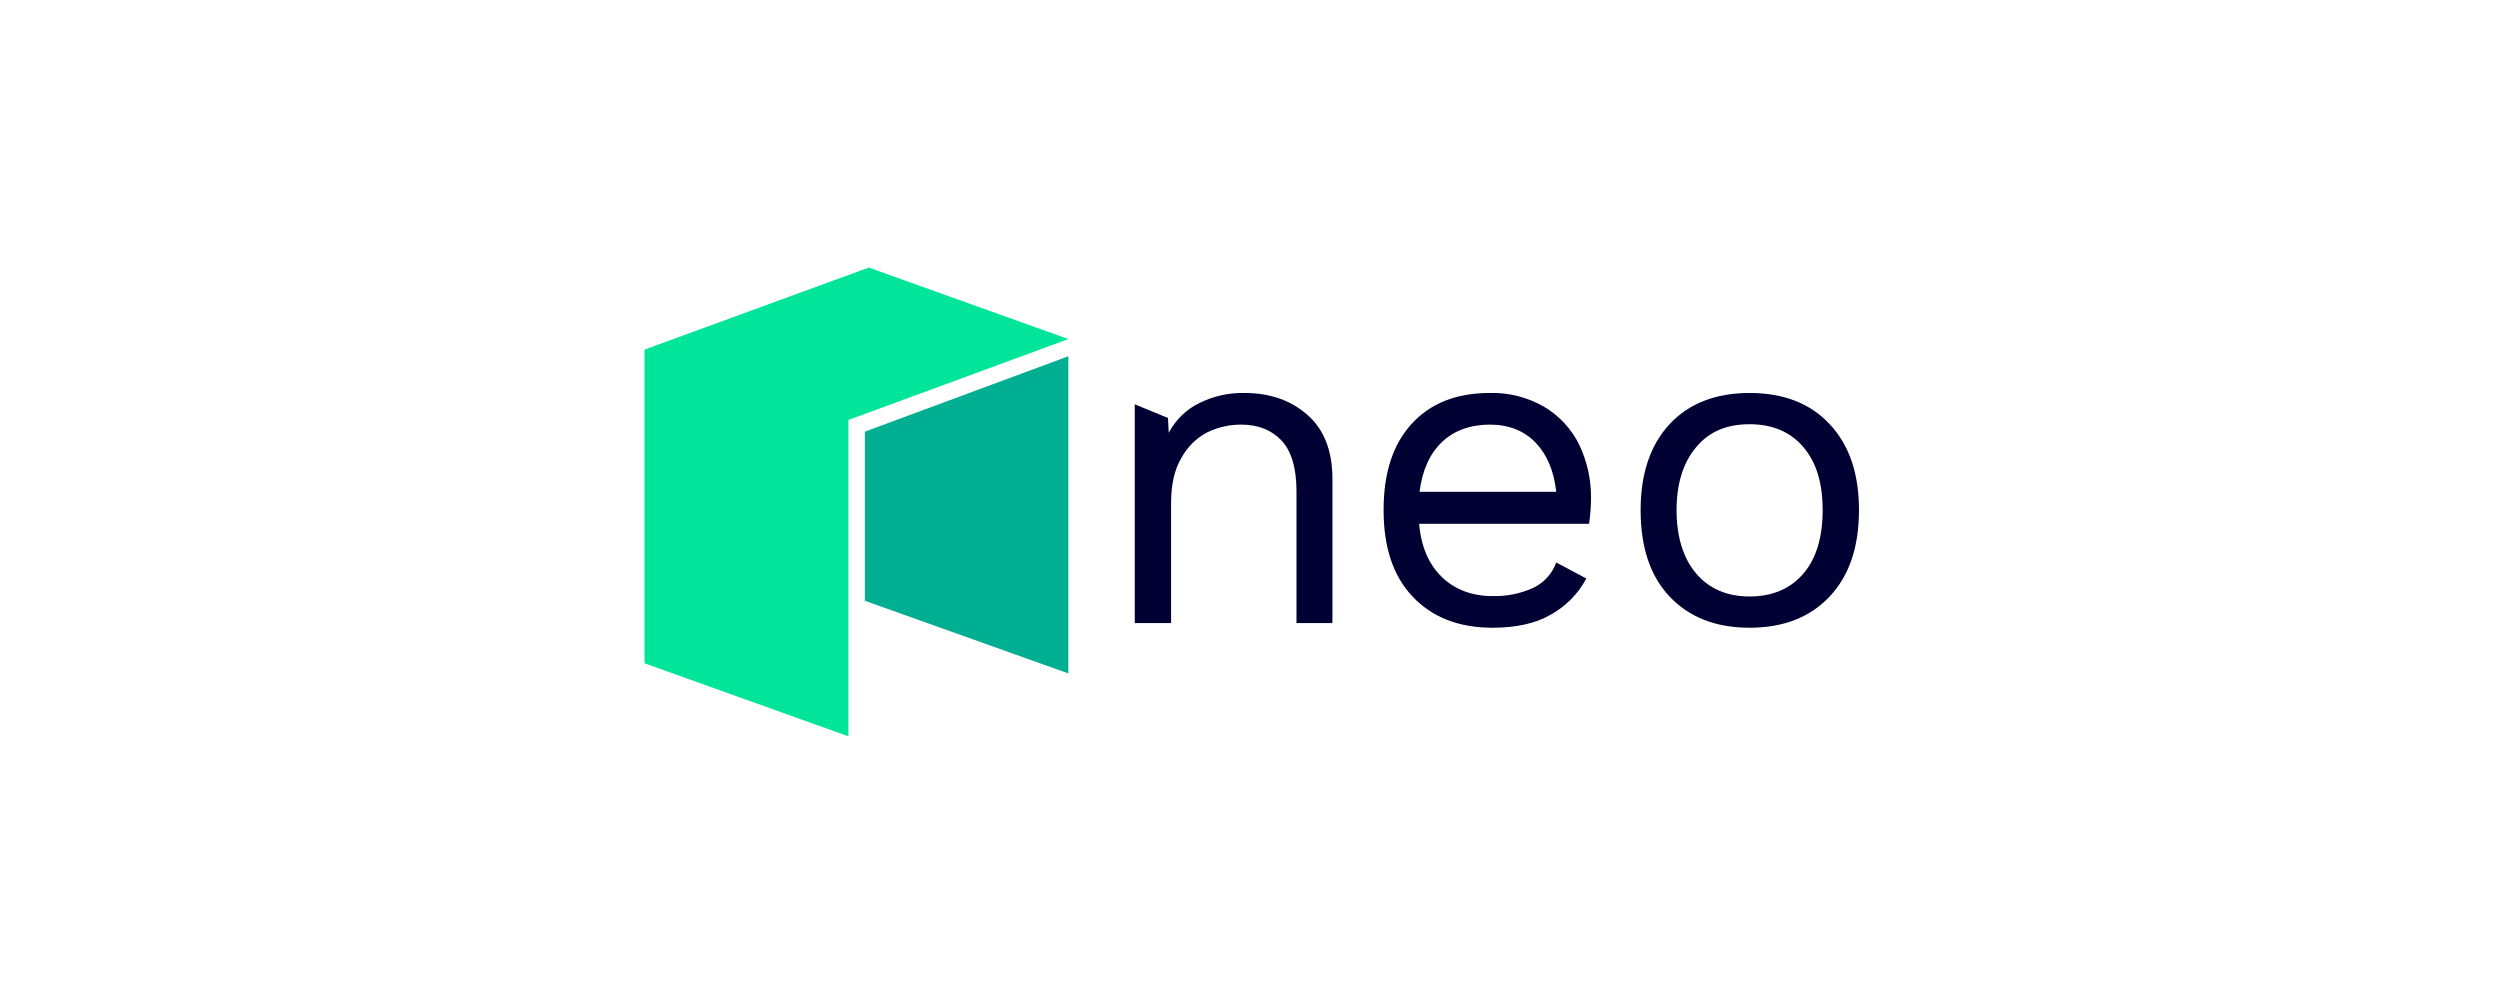
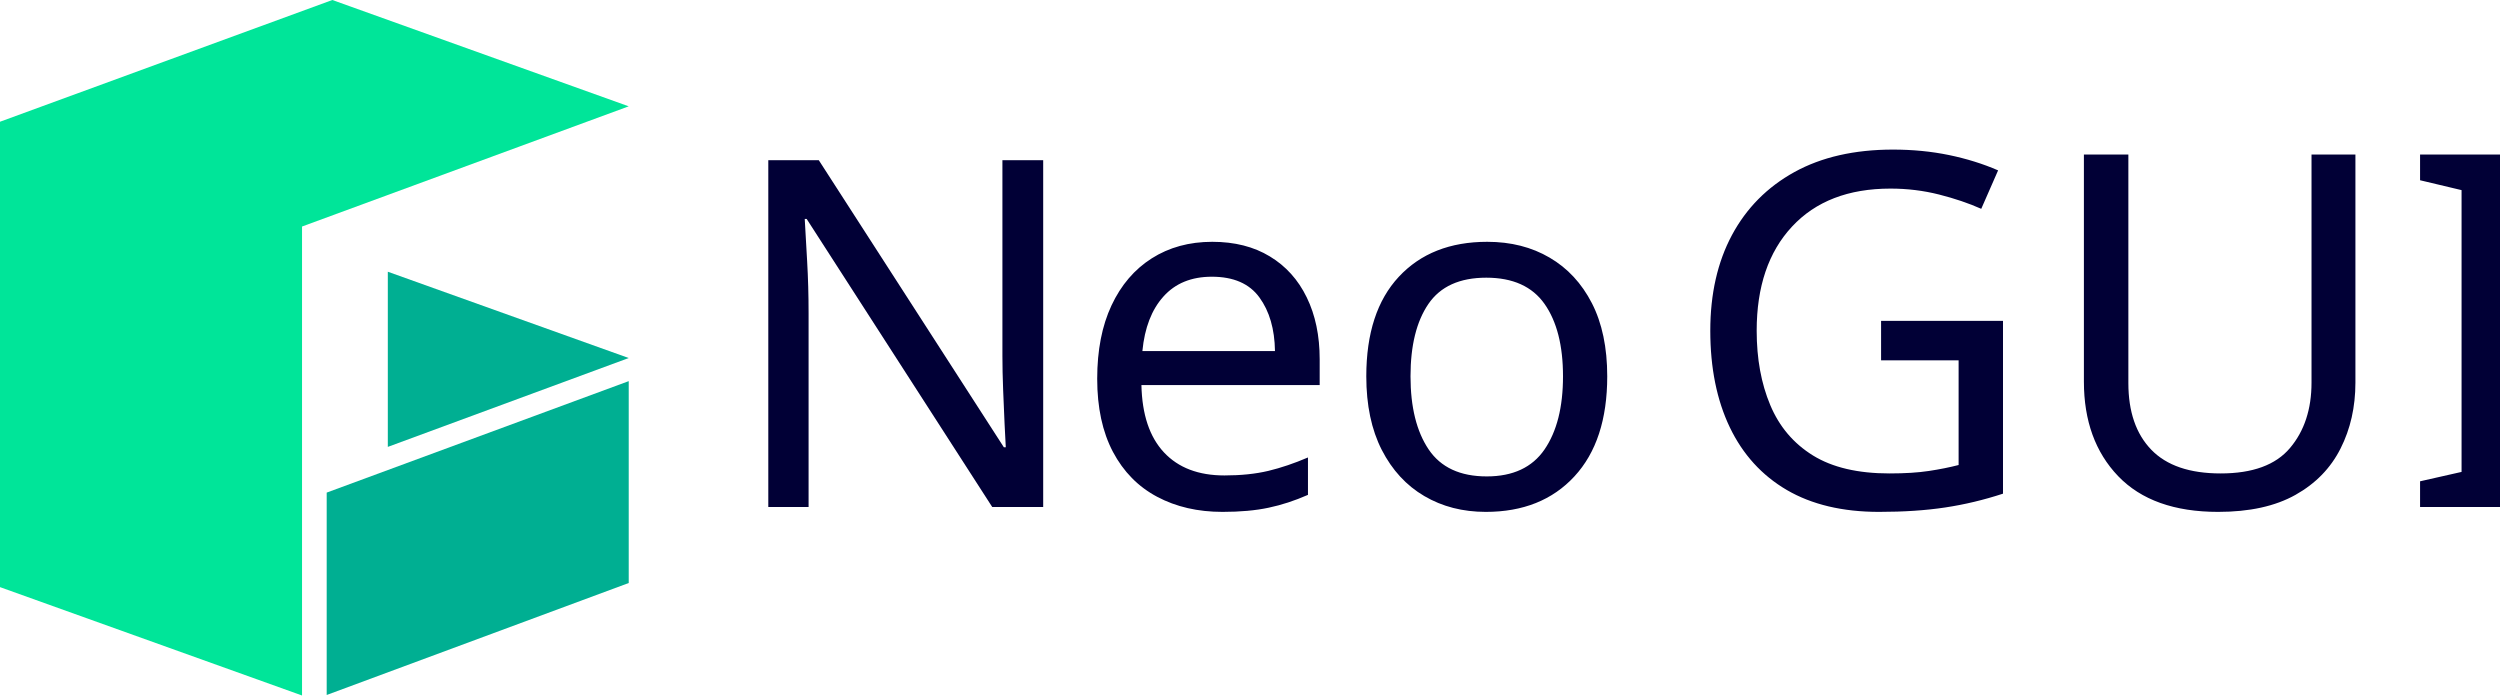
- <svg xmlns="http://www.w3.org/2000/svg" id="Layer_1" data-name="Layer 1" viewBox="0 0 640 256">
+ <svg xmlns="http://www.w3.org/2000/svg" viewBox="0 0 486.7 135.4">
  <defs>
-     <style>.cls-1{fill:#003;}.cls-2{fill:#00e599;}.cls-3{fill:#00af92;}</style>
+     <style>.cls-1{fill:#00e599;}.cls-2{fill:#00af92;}.cls-3{font-size:94.56px;font-family:WorkSans-Medium, Work Sans;font-weight:500;letter-spacing:-0.02em;}.cls-3,.cls-5{fill:#010036;}.cls-4{letter-spacing:-0.01em;}.cls-5{font-size:96.09px;font-family:WorkSans-Light, Work Sans;font-weight:300;}</style>
  </defs>
-   <path class="cls-1" d="M334.8,106.3c4.2,3.7,6.3,9.2,6.3,16.3v36.9h-9.2V125.8c0-6-1.3-10.4-3.9-13.1s-6-4-10.3-4a19.8,19.8,0,0,0-8.7,2,16.1,16.1,0,0,0-6.6,6.6c-1.8,3-2.6,6.9-2.6,11.5v30.7h-9.3v-56L299,107l.2,3.8a17.5,17.5,0,0,1,8-7.7,24.8,24.8,0,0,1,11.4-2.5Q328.4,100.6,334.8,106.3Z" />
-   <path class="cls-1" d="M406.8,134.1H363.3c.5,5.9,2.5,10.4,5.8,13.6s7.7,4.9,13,4.9a23.5,23.5,0,0,0,10.6-2.2,11.5,11.5,0,0,0,5.7-6.4l7.7,4.1a22.9,22.9,0,0,1-9.2,9.3c-3.8,2.2-8.8,3.3-14.8,3.3-8.7,0-15.5-2.7-20.5-8s-7.4-12.7-7.4-22.1,2.3-16.7,7.1-22,11.4-8,20.1-8a26.3,26.3,0,0,1,14,3.6,23.1,23.1,0,0,1,8.9,9.7,30.9,30.9,0,0,1,3,13.7A47.4,47.4,0,0,1,406.8,134.1Zm-37.7-20.9c-3.1,3-5,7.2-5.7,12.7h35c-.6-5.4-2.4-9.6-5.3-12.6s-6.8-4.6-11.7-4.6S372.2,110.2,369.1,113.2Z" />
-   <path class="cls-1" d="M468.4,108.6c5,5.3,7.5,12.6,7.5,22s-2.5,16.8-7.5,22.1-11.8,8-20.5,8-15.5-2.7-20.5-8S420,140,420,130.6s2.5-16.7,7.4-22,11.8-8,20.5-8S463.5,103.3,468.4,108.6Zm-34.2,5.9c-3.3,3.9-5,9.3-5,16.1s1.7,12.3,5,16.2,7.9,5.9,13.7,5.9,10.5-2,13.8-5.9,4.9-9.3,4.9-16.2-1.6-12.2-4.9-16.1-7.9-5.9-13.8-5.9S437.5,110.5,434.2,114.5Z" />
-   <polygon class="cls-2" points="165 89.5 165 169.8 217.2 188.5 217.2 107.5 273.5 86.8 222.4 68.5 165 89.5" />
-   <polygon class="cls-3" points="221.4 110.5 221.4 153.8 273.5 172.4 273.5 91.2 221.4 110.5" />
+   <g id="Layer_2" data-name="Layer 2">
+     <g id="Layer_1-2" data-name="Layer 1">
+       <polygon class="cls-1" points="0 23.7 0 114.3 58.8 135.4 58.8 44.1 122.4 20.7 64.7 0 0 23.7" />
+       <polygon class="cls-2" points="75.5 87 75.5 52.9 122.4 69.7 75.5 87" />
+       <polygon class="cls-2" points="63.6 95.9 63.6 135.3 122.4 113.5 122.4 74.2 63.6 95.9" />
+       <text class="cls-3" transform="translate(140.4 98.7)">N<tspan class="cls-4" x="68" y="0">eo</tspan>
+       </text>
+       <text class="cls-5" transform="translate(327.1 98.7)">GUI</text>
+     </g>
+   </g>
</svg>
